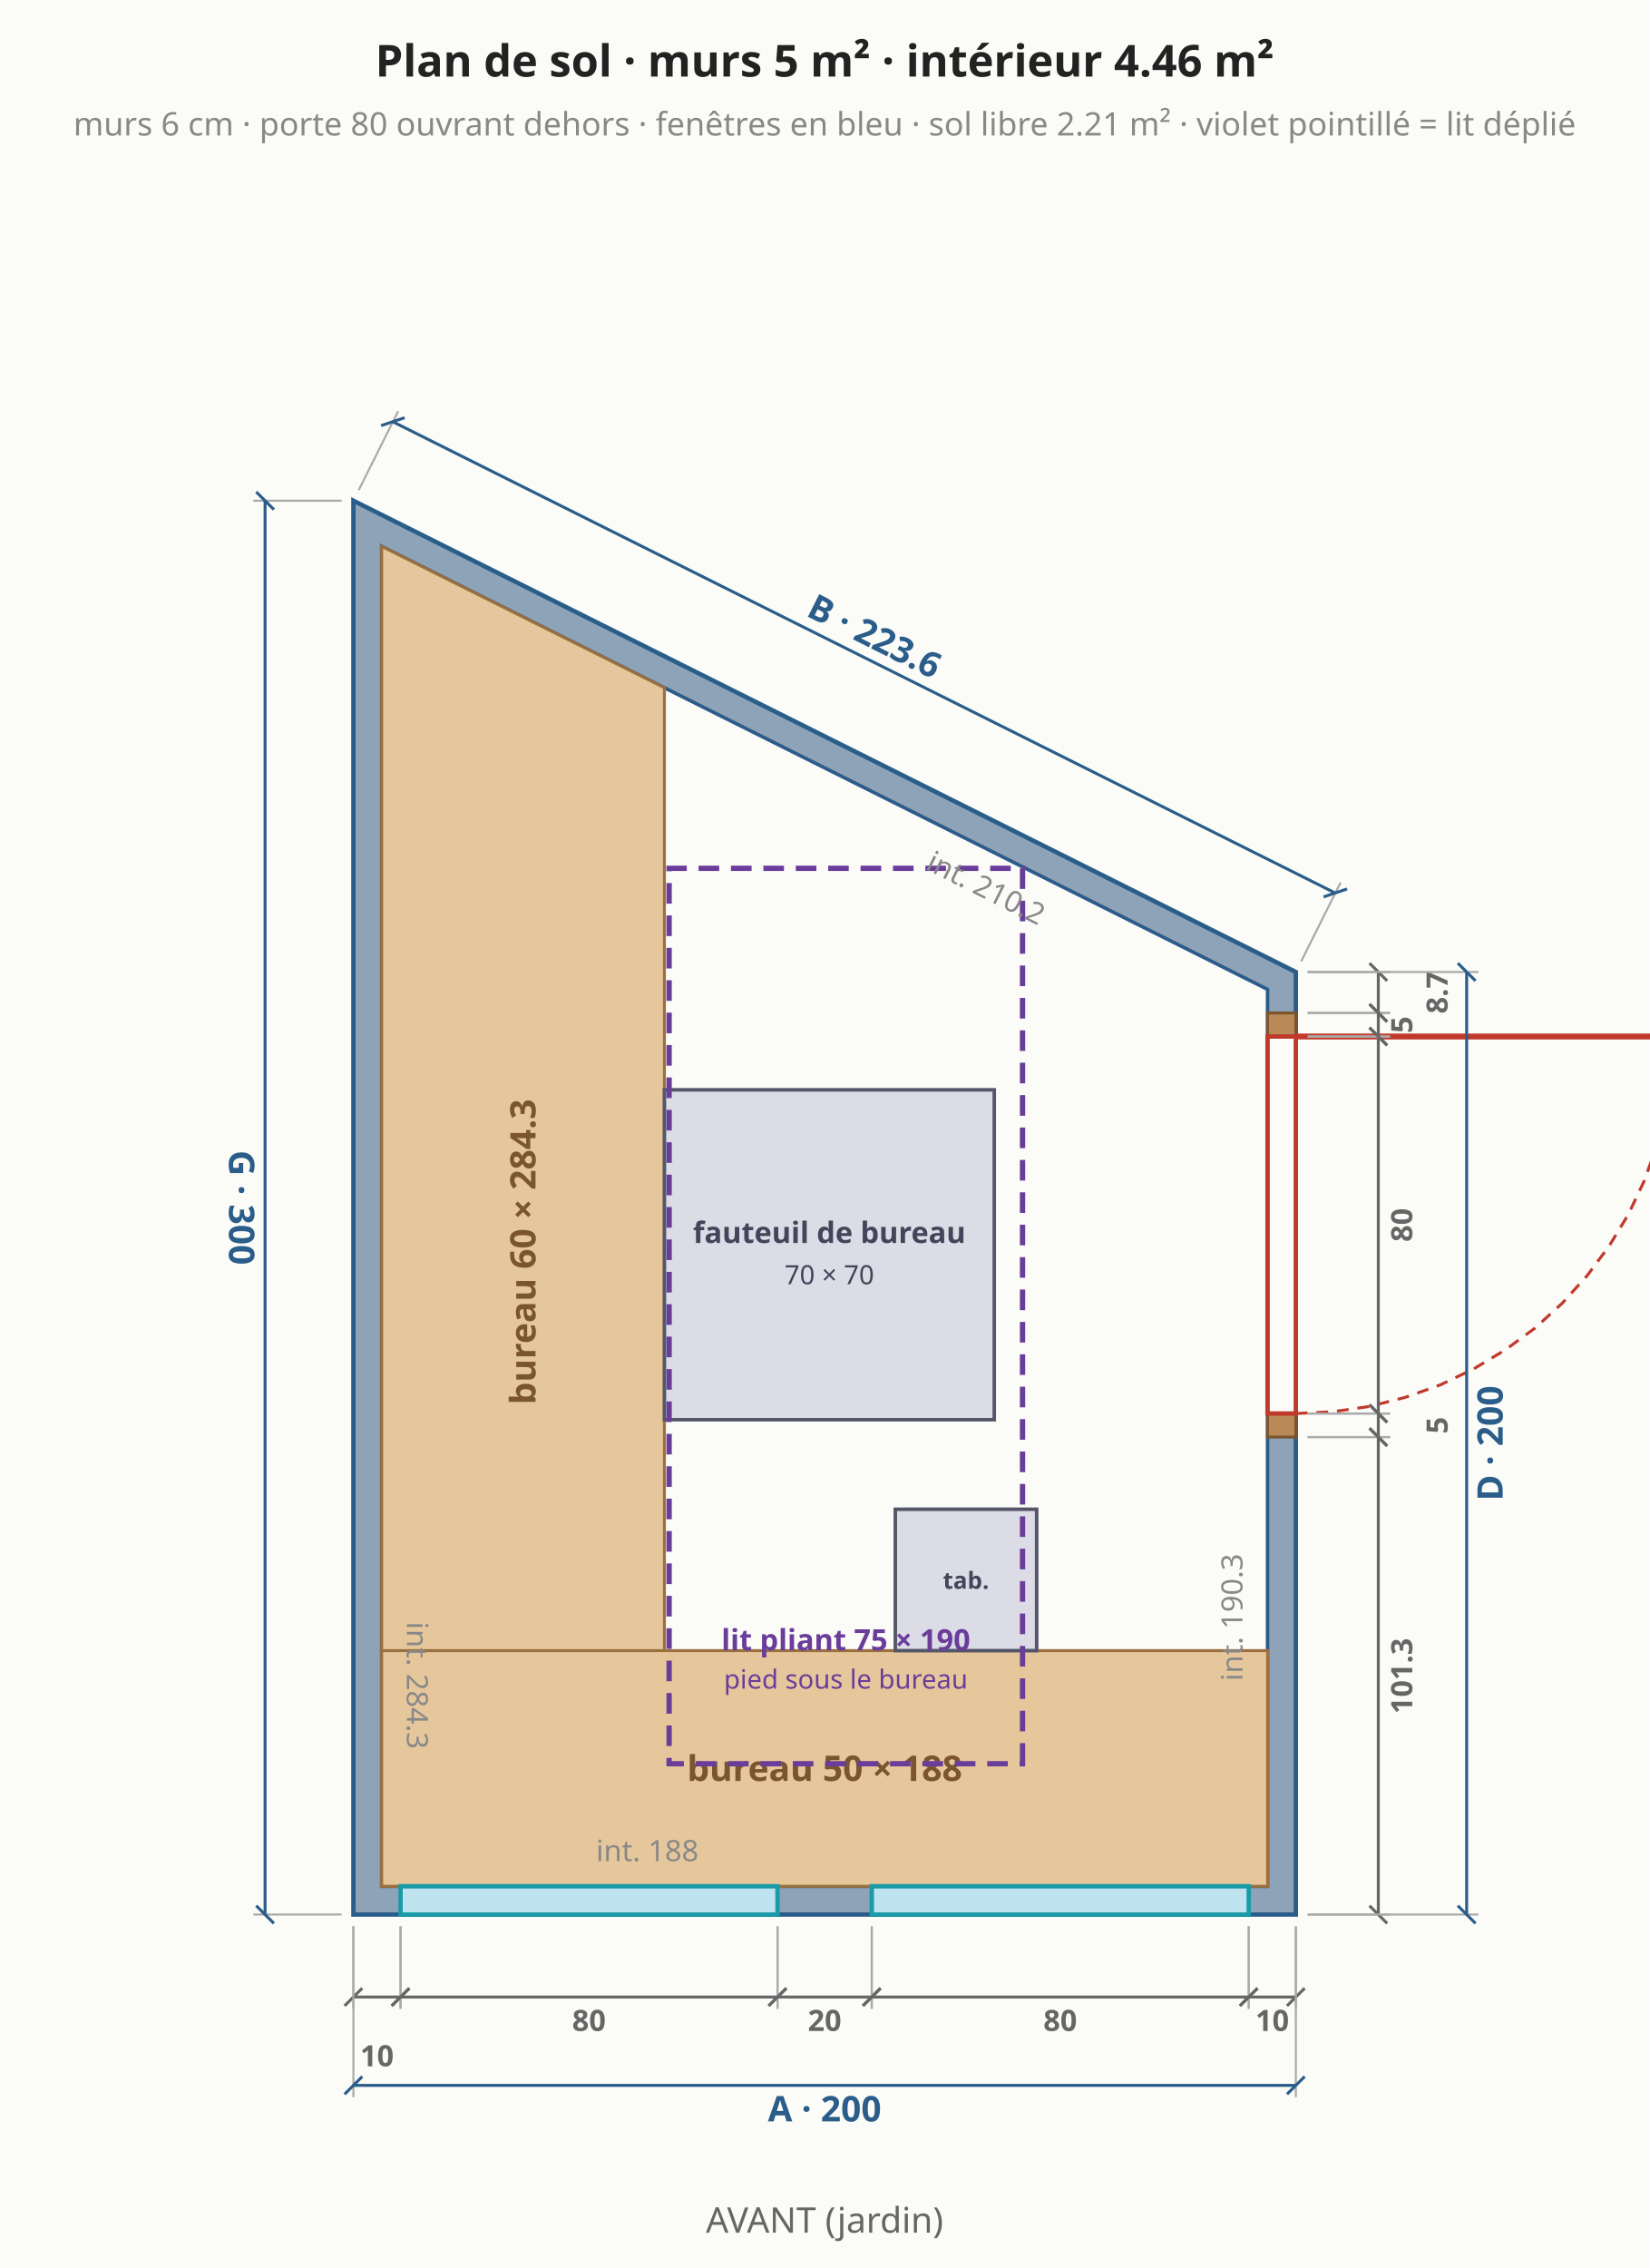
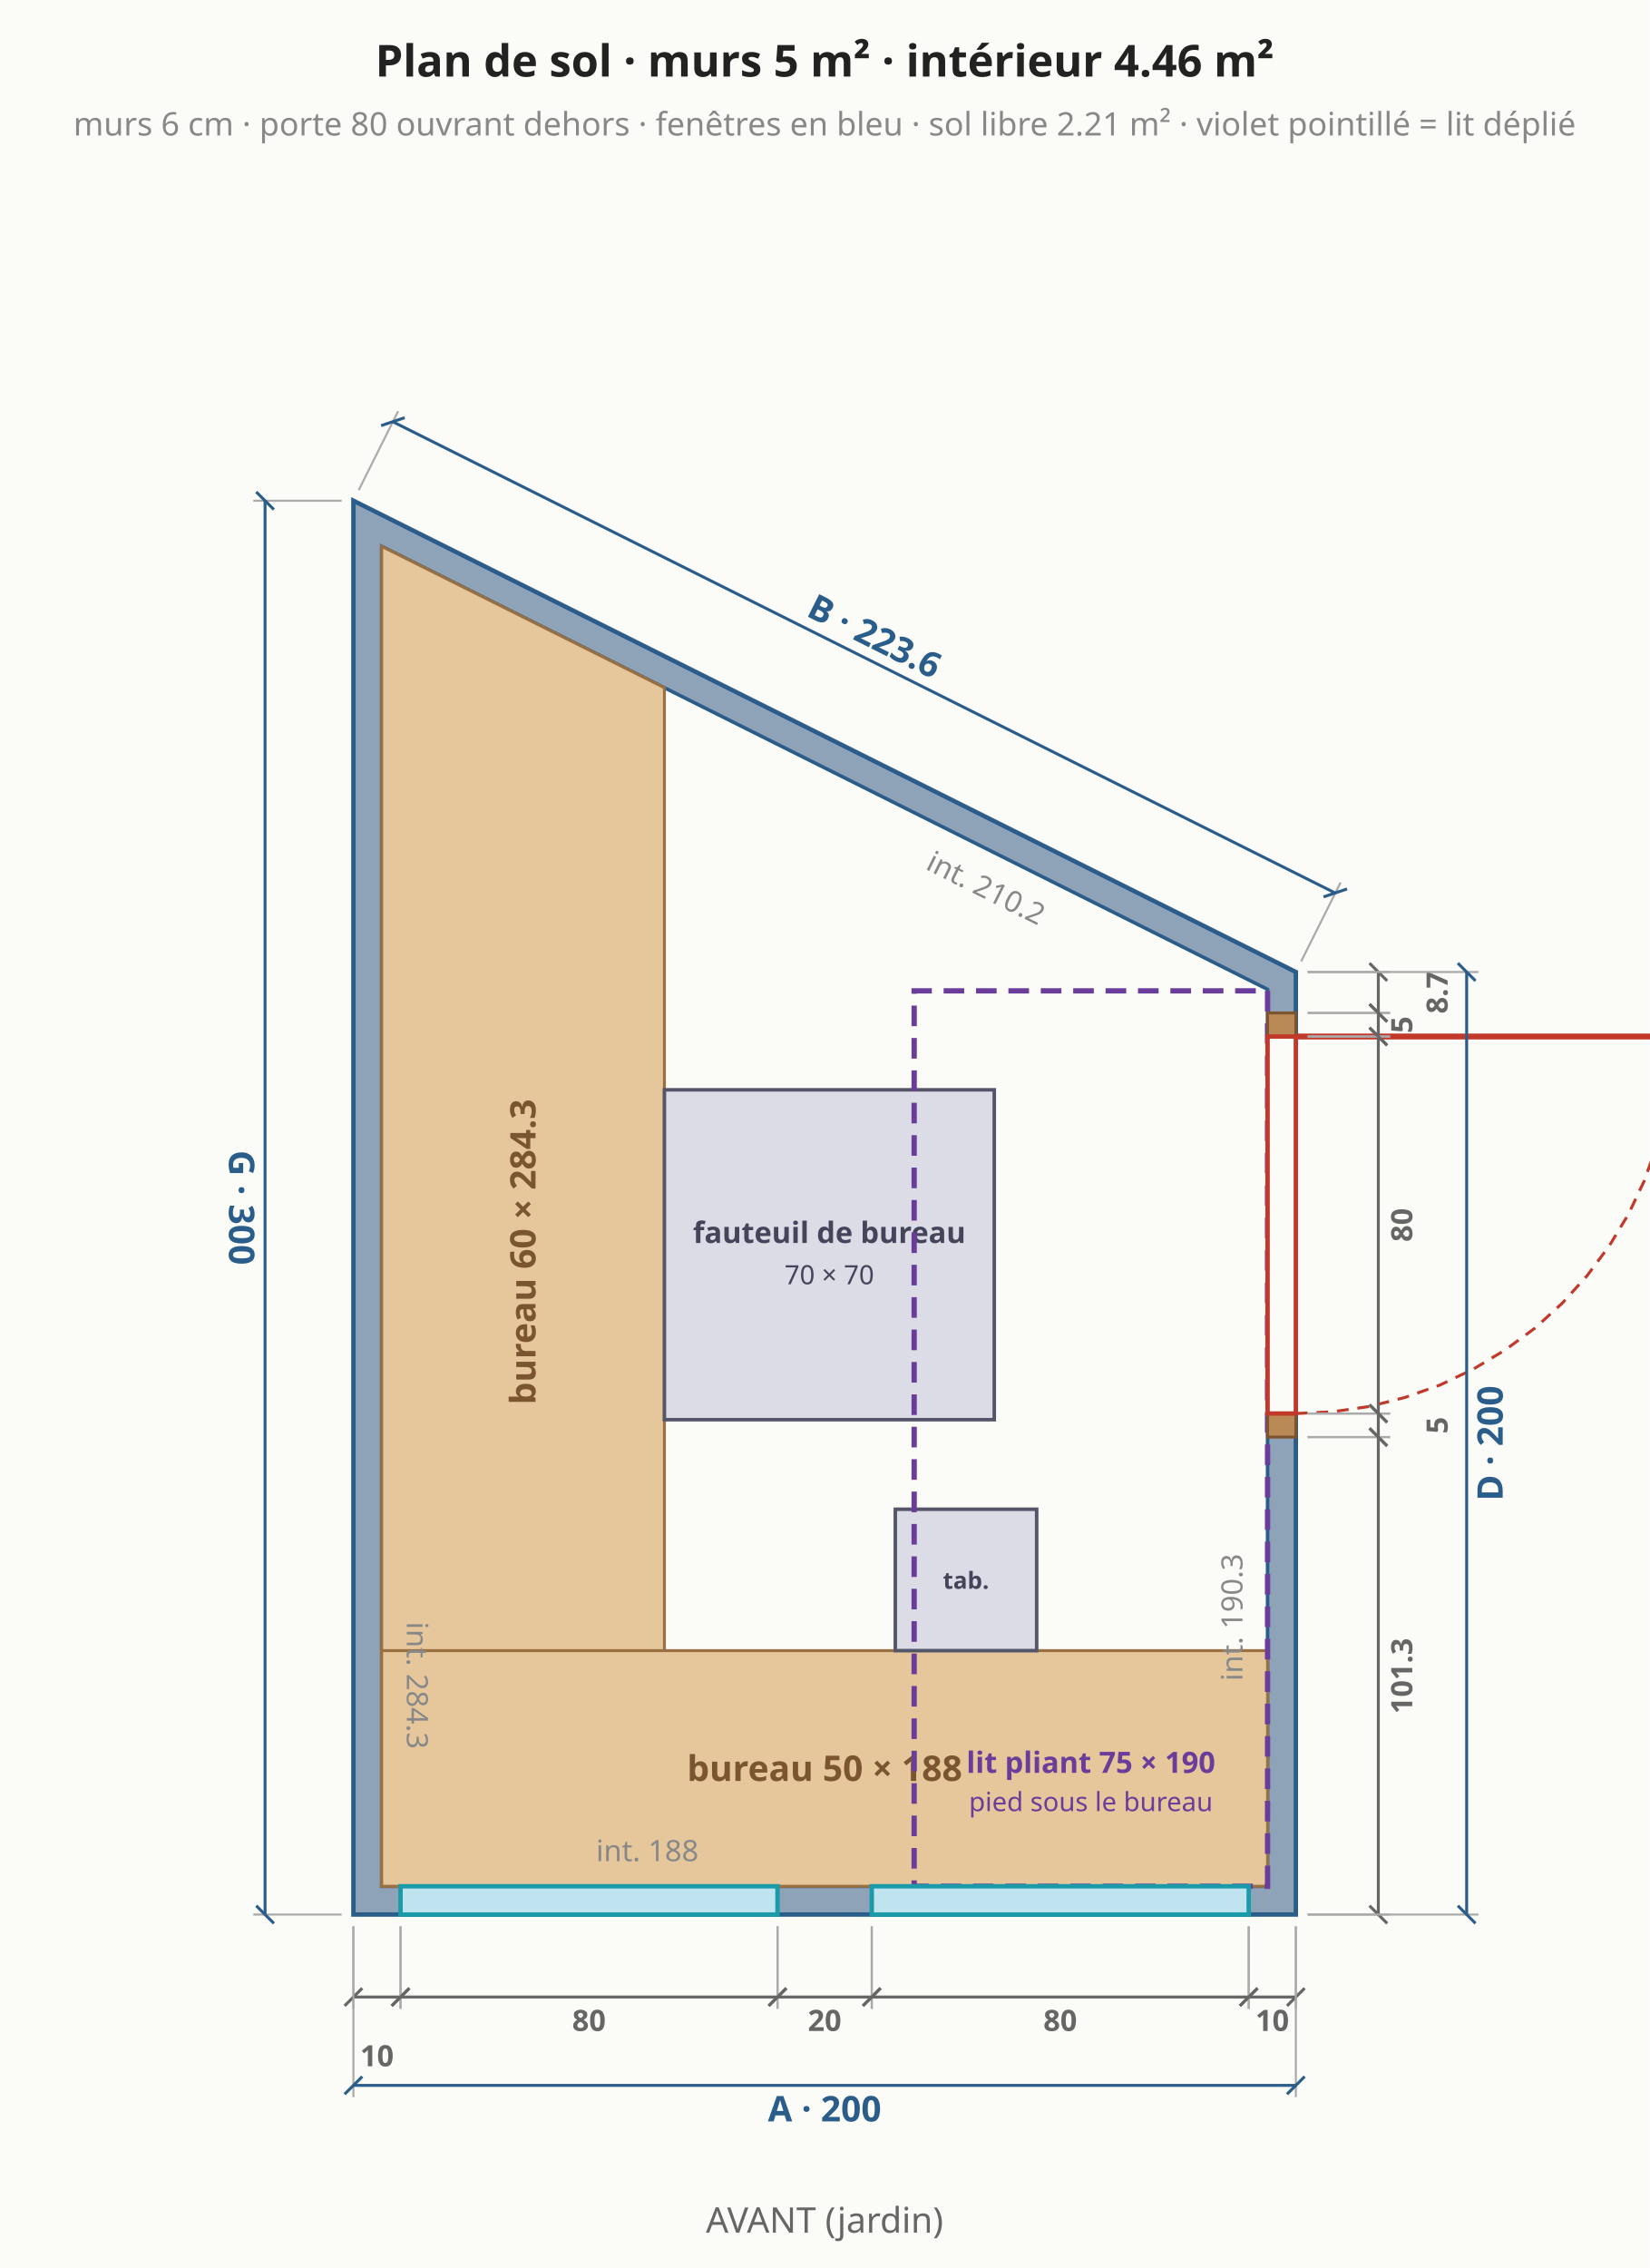
<svg xmlns="http://www.w3.org/2000/svg" viewBox="0 0 560 770" font-family="system-ui,sans-serif" font-size="13">
  <rect width="560" height="770" fill="#fbfbf8" />
  <polygon points="120.0,650.0 440.0,650.0 440.0,330.0 120.0,170.0" fill="#8fa3b8" stroke="#2b5d8a" stroke-width="1.5" />
  <polygon points="129.6,640.4 430.4,640.4 430.4,335.9 129.6,185.5" fill="#fbfbf8" stroke="#2b5d8a" stroke-width="1.2" />
  <polygon points="129.6,640.4 225.6,640.4 225.6,233.5 129.6,185.5" fill="#e6c79c" stroke="#9a7040" stroke-width="1" />
  <text x="177.6" y="425.0" text-anchor="middle" dominant-baseline="middle" fill="#7a5530" font-size="12" font-weight="bold" transform="rotate(-90 177.6 425.0)">bureau 60 × 284.3</text>
  <polygon points="129.6,640.4 430.4,640.4 430.4,560.4 129.6,560.4" fill="#e6c79c" stroke="#9a7040" stroke-width="1" />
  <text x="280.0" y="600.4" text-anchor="middle" dominant-baseline="middle" fill="#7a5530" font-size="12" font-weight="bold">bureau 50 × 188</text>
  <polygon points="225.6,370.0 225.6,482.0 337.6,482.0 337.6,370.0" fill="#dcdce6" stroke="#55556a" stroke-width="1.2" />
  <text x="281.6" y="422.0" text-anchor="middle" fill="#44445a" font-size="10" font-weight="bold">fauteuil de bureau</text>
  <text x="281.6" y="436.0" text-anchor="middle" fill="#44445a" font-size="9" font-weight="normal">70 × 70</text>
  <polygon points="304.0,560.4 352.0,560.4 352.0,512.4 304.0,512.4" fill="#dcdce6" stroke="#55556a" stroke-width="1.2" />
  <text x="328.0" y="539.4" text-anchor="middle" fill="#44445a" font-size="8" font-weight="bold">tab.</text>
-   <polygon points="347.2,598.8 347.2,294.8 227.2,294.8 227.2,598.8" fill="none" stroke="#6a3d9a" stroke-width="1.8" stroke-dasharray="7 4" />
-   <text x="287.2" y="560.3" text-anchor="middle" fill="#6a3d9a" font-size="10" font-weight="bold">lit pliant 75 × 190</text>
-   <text x="287.2" y="573.3" text-anchor="middle" fill="#6a3d9a" font-size="9" font-weight="normal">pied sous le bureau</text>
+   <polygon points="430.4,640.4 430.4,336.4 310.4,336.4 310.4,640.4" fill="none" stroke="#6a3d9a" stroke-width="1.8" stroke-dasharray="7 4" />
+   <text x="370.4" y="601.9" text-anchor="middle" fill="#6a3d9a" font-size="10" font-weight="bold">lit pliant 75 × 190</text>
+   <text x="370.4" y="614.9" text-anchor="middle" fill="#6a3d9a" font-size="9" font-weight="normal">pied sous le bureau</text>
  <polygon points="136.0,650.0 264.0,650.0 264.0,640.4 136.0,640.4" fill="#bfe3ef" stroke="#1b9aa8" stroke-width="1.5" />
  <polygon points="296.0,650.0 424.0,650.0 424.0,640.4 296.0,640.4" fill="#bfe3ef" stroke="#1b9aa8" stroke-width="1.5" />
  <line x1="120.0" y1="654.0" x2="120.0" y2="682.0" stroke="#aaa" stroke-width="0.7" />
  <line x1="136.0" y1="654.0" x2="136.0" y2="682.0" stroke="#aaa" stroke-width="0.7" />
  <line x1="120.0" y1="678.0" x2="136.0" y2="678.0" stroke="#666" stroke-width="1" />
  <line x1="117.0" y1="681.0" x2="123.0" y2="675.0" stroke="#666" stroke-width="1" />
  <line x1="133.0" y1="681.0" x2="139.0" y2="675.0" stroke="#666" stroke-width="1" />
  <text x="128.0" y="698.0" text-anchor="middle" dominant-baseline="middle" fill="#666" font-size="10" font-weight="bold" transform="rotate(0.0 128.0 698.0)">10</text>
  <line x1="136.0" y1="654.0" x2="136.0" y2="682.0" stroke="#aaa" stroke-width="0.7" />
  <line x1="264.0" y1="654.0" x2="264.0" y2="682.0" stroke="#aaa" stroke-width="0.7" />
  <line x1="136.0" y1="678.0" x2="264.0" y2="678.0" stroke="#666" stroke-width="1" />
  <line x1="133.0" y1="681.0" x2="139.0" y2="675.0" stroke="#666" stroke-width="1" />
  <line x1="261.0" y1="681.0" x2="267.0" y2="675.0" stroke="#666" stroke-width="1" />
  <text x="200.0" y="686.0" text-anchor="middle" dominant-baseline="middle" fill="#666" font-size="10" font-weight="bold" transform="rotate(0.0 200.0 686.0)">80</text>
  <line x1="264.0" y1="654.0" x2="264.0" y2="682.0" stroke="#aaa" stroke-width="0.7" />
  <line x1="296.0" y1="654.0" x2="296.0" y2="682.0" stroke="#aaa" stroke-width="0.7" />
  <line x1="264.0" y1="678.0" x2="296.0" y2="678.0" stroke="#666" stroke-width="1" />
  <line x1="261.0" y1="681.0" x2="267.0" y2="675.0" stroke="#666" stroke-width="1" />
  <line x1="293.0" y1="681.0" x2="299.0" y2="675.0" stroke="#666" stroke-width="1" />
  <text x="280.0" y="686.0" text-anchor="middle" dominant-baseline="middle" fill="#666" font-size="10" font-weight="bold" transform="rotate(0.0 280.0 686.0)">20</text>
  <line x1="296.0" y1="654.0" x2="296.0" y2="682.0" stroke="#aaa" stroke-width="0.7" />
  <line x1="424.0" y1="654.0" x2="424.0" y2="682.0" stroke="#aaa" stroke-width="0.7" />
  <line x1="296.0" y1="678.0" x2="424.0" y2="678.0" stroke="#666" stroke-width="1" />
  <line x1="293.0" y1="681.0" x2="299.0" y2="675.0" stroke="#666" stroke-width="1" />
  <line x1="421.0" y1="681.0" x2="427.0" y2="675.0" stroke="#666" stroke-width="1" />
  <text x="360.0" y="686.0" text-anchor="middle" dominant-baseline="middle" fill="#666" font-size="10" font-weight="bold" transform="rotate(0.0 360.0 686.0)">80</text>
  <line x1="424.0" y1="654.0" x2="424.0" y2="682.0" stroke="#aaa" stroke-width="0.7" />
  <line x1="440.0" y1="654.0" x2="440.0" y2="682.0" stroke="#aaa" stroke-width="0.7" />
  <line x1="424.0" y1="678.0" x2="440.0" y2="678.0" stroke="#666" stroke-width="1" />
  <line x1="421.0" y1="681.0" x2="427.0" y2="675.0" stroke="#666" stroke-width="1" />
  <line x1="437.0" y1="681.0" x2="443.0" y2="675.0" stroke="#666" stroke-width="1" />
  <text x="432.0" y="686.0" text-anchor="middle" dominant-baseline="middle" fill="#666" font-size="10" font-weight="bold" transform="rotate(0.0 432.0 686.0)">10</text>
  <line x1="120.0" y1="654.0" x2="120.0" y2="712.0" stroke="#aaa" stroke-width="0.7" />
  <line x1="440.0" y1="654.0" x2="440.0" y2="712.0" stroke="#aaa" stroke-width="0.7" />
  <line x1="120.0" y1="708.0" x2="440.0" y2="708.0" stroke="#2b5d8a" stroke-width="1" />
  <line x1="117.0" y1="711.0" x2="123.0" y2="705.0" stroke="#2b5d8a" stroke-width="1" />
  <line x1="437.0" y1="711.0" x2="443.0" y2="705.0" stroke="#2b5d8a" stroke-width="1" />
  <text x="280.0" y="716.0" text-anchor="middle" dominant-baseline="middle" fill="#2b5d8a" font-size="12" font-weight="bold" transform="rotate(0.0 280.0 716.0)">A · 200</text>
  <polygon points="440.0,487.9 440.0,479.9 430.4,479.9 430.4,487.9" fill="#b98a55" stroke="#7a5530" stroke-width="1" />
  <polygon points="440.0,351.9 440.0,343.9 430.4,343.9 430.4,351.9" fill="#b98a55" stroke="#7a5530" stroke-width="1" />
  <polygon points="440.0,479.9 440.0,351.9 430.4,351.9 430.4,479.9" fill="#fbfbf8" stroke="#c0392b" stroke-width="1.5" />
  <line x1="440.0" y1="351.9" x2="568.0" y2="351.9" stroke="#c0392b" stroke-width="2" />
  <polyline points="440.0,479.9 452.5,479.3 465.0,477.5 477.2,474.4 489.0,470.2 500.3,464.8 511.1,458.3 521.2,450.9 530.5,442.4 538.9,433.1 546.4,423.0 552.9,412.3 558.3,400.9 562.5,389.1 565.5,376.9 567.4,364.5 568.0,351.9" fill="none" stroke="#c0392b" stroke-width="1" stroke-dasharray="4 3" />
  <line x1="444.0" y1="650.0" x2="472.0" y2="650.0" stroke="#aaa" stroke-width="0.7" />
  <line x1="444.0" y1="487.9" x2="472.0" y2="487.9" stroke="#aaa" stroke-width="0.7" />
  <line x1="468.0" y1="650.0" x2="468.0" y2="487.9" stroke="#666" stroke-width="1" />
  <line x1="471.0" y1="653.0" x2="465.0" y2="647.0" stroke="#666" stroke-width="1" />
  <line x1="471.0" y1="490.9" x2="465.0" y2="484.9" stroke="#666" stroke-width="1" />
  <text x="476.0" y="569.0" text-anchor="middle" dominant-baseline="middle" fill="#666" font-size="10" font-weight="bold" transform="rotate(-90.0 476.0 569.0)">101.3</text>
  <line x1="444.0" y1="487.9" x2="472.0" y2="487.9" stroke="#aaa" stroke-width="0.7" />
  <line x1="444.0" y1="479.9" x2="472.0" y2="479.9" stroke="#aaa" stroke-width="0.7" />
  <line x1="468.0" y1="487.9" x2="468.0" y2="479.9" stroke="#666" stroke-width="1" />
  <line x1="471.0" y1="490.9" x2="465.0" y2="484.9" stroke="#666" stroke-width="1" />
  <line x1="471.0" y1="482.9" x2="465.0" y2="476.9" stroke="#666" stroke-width="1" />
  <text x="488.0" y="483.9" text-anchor="middle" dominant-baseline="middle" fill="#666" font-size="10" font-weight="bold" transform="rotate(-90.0 488.0 483.9)">5</text>
  <line x1="444.0" y1="479.9" x2="472.0" y2="479.9" stroke="#aaa" stroke-width="0.7" />
  <line x1="444.0" y1="351.9" x2="472.0" y2="351.9" stroke="#aaa" stroke-width="0.7" />
  <line x1="468.0" y1="479.9" x2="468.0" y2="351.9" stroke="#666" stroke-width="1" />
  <line x1="471.0" y1="482.9" x2="465.0" y2="476.9" stroke="#666" stroke-width="1" />
  <line x1="471.0" y1="354.9" x2="465.0" y2="348.9" stroke="#666" stroke-width="1" />
  <text x="476.0" y="415.9" text-anchor="middle" dominant-baseline="middle" fill="#666" font-size="10" font-weight="bold" transform="rotate(-90.0 476.0 415.9)">80</text>
  <line x1="444.0" y1="351.9" x2="472.0" y2="351.9" stroke="#aaa" stroke-width="0.7" />
  <line x1="444.0" y1="343.9" x2="472.0" y2="343.9" stroke="#aaa" stroke-width="0.7" />
  <line x1="468.0" y1="351.9" x2="468.0" y2="343.9" stroke="#666" stroke-width="1" />
  <line x1="471.0" y1="354.9" x2="465.0" y2="348.9" stroke="#666" stroke-width="1" />
  <line x1="471.0" y1="346.9" x2="465.0" y2="340.9" stroke="#666" stroke-width="1" />
  <text x="476.0" y="347.9" text-anchor="middle" dominant-baseline="middle" fill="#666" font-size="10" font-weight="bold" transform="rotate(-90.0 476.0 347.9)">5</text>
  <line x1="444.0" y1="343.9" x2="472.0" y2="343.9" stroke="#aaa" stroke-width="0.7" />
  <line x1="444.0" y1="330.0" x2="472.0" y2="330.0" stroke="#aaa" stroke-width="0.7" />
  <line x1="468.0" y1="343.9" x2="468.0" y2="330.0" stroke="#666" stroke-width="1" />
  <line x1="471.0" y1="346.9" x2="465.0" y2="340.9" stroke="#666" stroke-width="1" />
  <line x1="471.0" y1="333.0" x2="465.0" y2="327.0" stroke="#666" stroke-width="1" />
  <text x="488.0" y="337.0" text-anchor="middle" dominant-baseline="middle" fill="#666" font-size="10" font-weight="bold" transform="rotate(-90.0 488.0 337.0)">8.7</text>
  <line x1="444.0" y1="650.0" x2="502.0" y2="650.0" stroke="#aaa" stroke-width="0.7" />
  <line x1="444.0" y1="330.0" x2="502.0" y2="330.0" stroke="#aaa" stroke-width="0.7" />
  <line x1="498.0" y1="650.0" x2="498.0" y2="330.0" stroke="#2b5d8a" stroke-width="1" />
  <line x1="501.0" y1="653.0" x2="495.0" y2="647.0" stroke="#2b5d8a" stroke-width="1" />
  <line x1="501.0" y1="333.0" x2="495.0" y2="327.0" stroke="#2b5d8a" stroke-width="1" />
  <text x="506.0" y="490.0" text-anchor="middle" dominant-baseline="middle" fill="#2b5d8a" font-size="12" font-weight="bold" transform="rotate(-90.0 506.0 490.0)">D · 200</text>
  <line x1="441.8" y1="326.4" x2="455.2" y2="299.6" stroke="#aaa" stroke-width="0.7" />
  <line x1="121.8" y1="166.4" x2="135.2" y2="139.6" stroke="#aaa" stroke-width="0.7" />
  <line x1="453.4" y1="303.2" x2="133.4" y2="143.2" stroke="#2b5d8a" stroke-width="1" />
  <line x1="457.4" y1="301.8" x2="449.4" y2="304.5" stroke="#2b5d8a" stroke-width="1" />
  <line x1="137.4" y1="141.8" x2="129.4" y2="144.5" stroke="#2b5d8a" stroke-width="1" />
  <text x="297.0" y="216.0" text-anchor="middle" dominant-baseline="middle" fill="#2b5d8a" font-size="12" font-weight="bold" transform="rotate(26.6 297.0 216.0)">B · 223.6</text>
  <line x1="116.0" y1="170.0" x2="86.0" y2="170.0" stroke="#aaa" stroke-width="0.7" />
  <line x1="116.0" y1="650.0" x2="86.0" y2="650.0" stroke="#aaa" stroke-width="0.7" />
  <line x1="90.0" y1="170.0" x2="90.0" y2="650.0" stroke="#2b5d8a" stroke-width="1" />
  <line x1="87.0" y1="167.0" x2="93.0" y2="173.0" stroke="#2b5d8a" stroke-width="1" />
  <line x1="87.0" y1="647.0" x2="93.0" y2="653.0" stroke="#2b5d8a" stroke-width="1" />
  <text x="82.0" y="410.0" text-anchor="middle" dominant-baseline="middle" fill="#2b5d8a" font-size="12" font-weight="bold" transform="rotate(90.0 82.0 410.0)">G · 300</text>
  <text x="219.8" y="628.4" text-anchor="middle" dominant-baseline="middle" fill="#888" font-size="10" transform="rotate(0.0 219.8 628.4)">int. 188</text>
  <text x="418.4" y="549.1" text-anchor="middle" dominant-baseline="middle" fill="#888" font-size="10" transform="rotate(-90.0 418.4 549.1)">int. 190.3</text>
  <text x="334.8" y="301.5" text-anchor="middle" dominant-baseline="middle" fill="#888" font-size="10" transform="rotate(26.6 334.8 301.5)">int. 210.2</text>
  <text x="141.6" y="572.2" text-anchor="middle" dominant-baseline="middle" fill="#888" font-size="10" transform="rotate(90.0 141.6 572.2)">int. 284.3</text>
  <text x="280.0" y="26.0" text-anchor="middle" fill="#222" font-size="15" font-weight="bold">Plan de sol · murs 5 m² · intérieur 4.46 m²</text>
  <text x="280.0" y="46.0" text-anchor="middle" fill="#888" font-size="11" font-weight="normal">murs 6 cm · porte 80 ouvrant dehors · fenêtres en bleu · sol libre 2.21 m² · violet pointillé = lit déplié</text>
  <text x="280.0" y="758.0" text-anchor="middle" fill="#666" font-size="12" font-weight="normal">AVANT (jardin)</text>
</svg>
